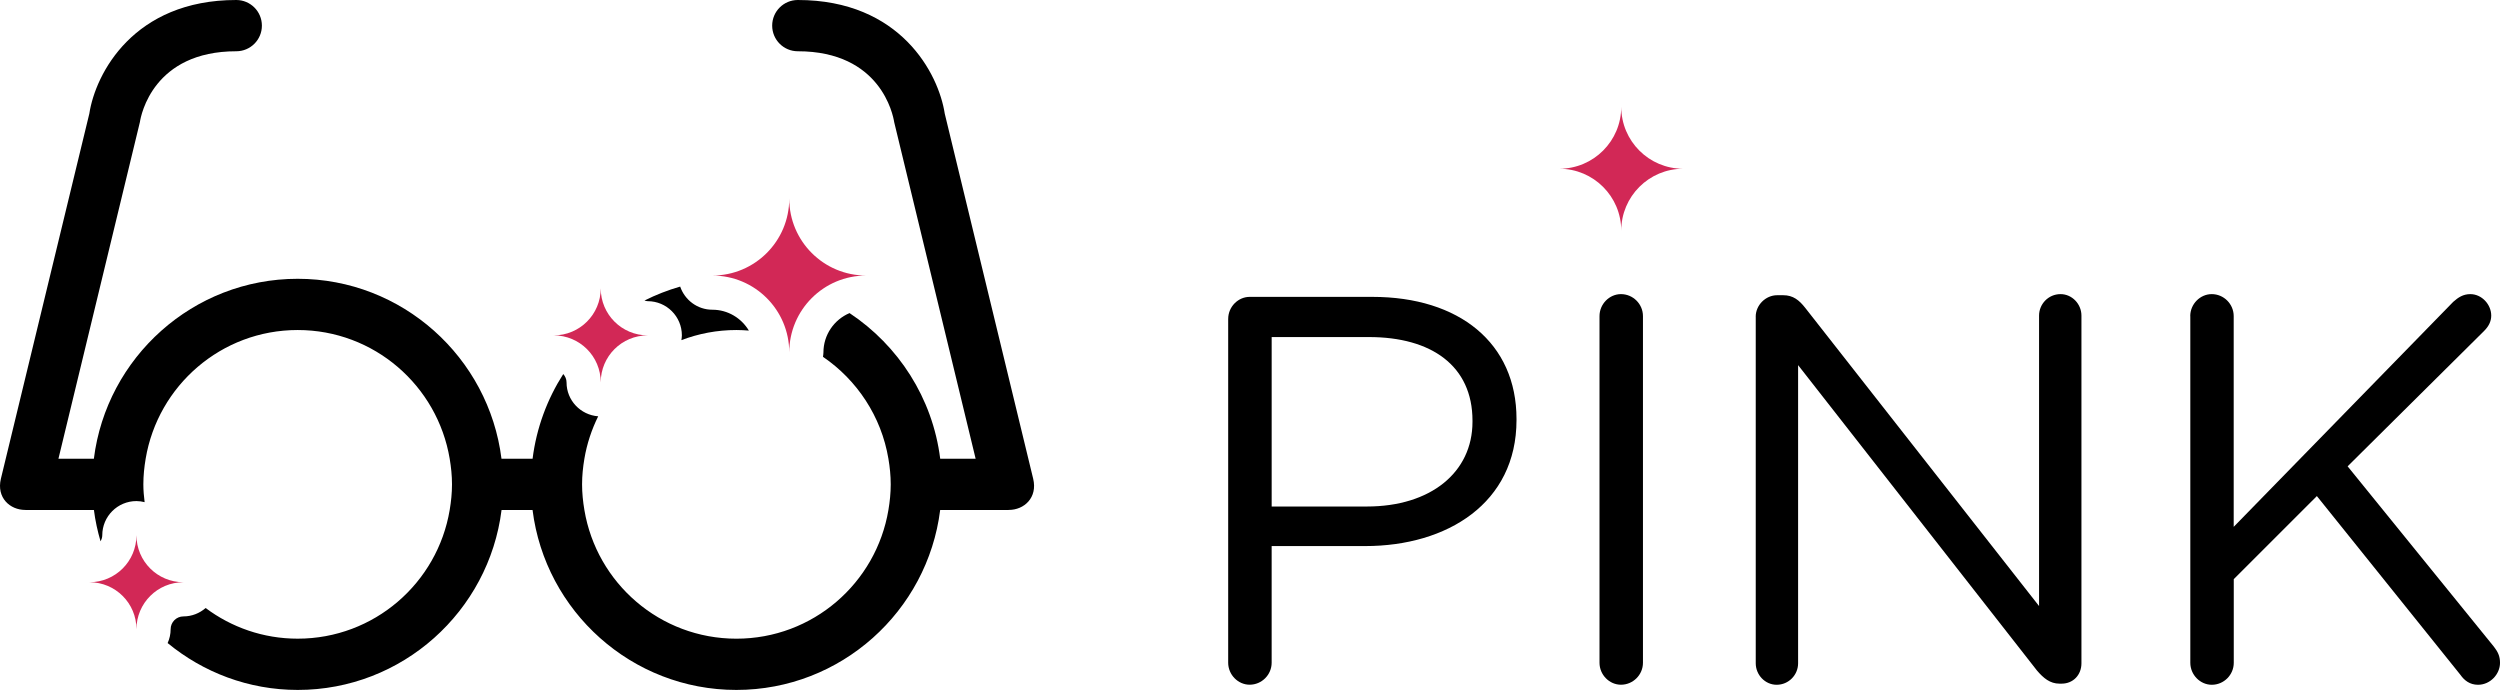
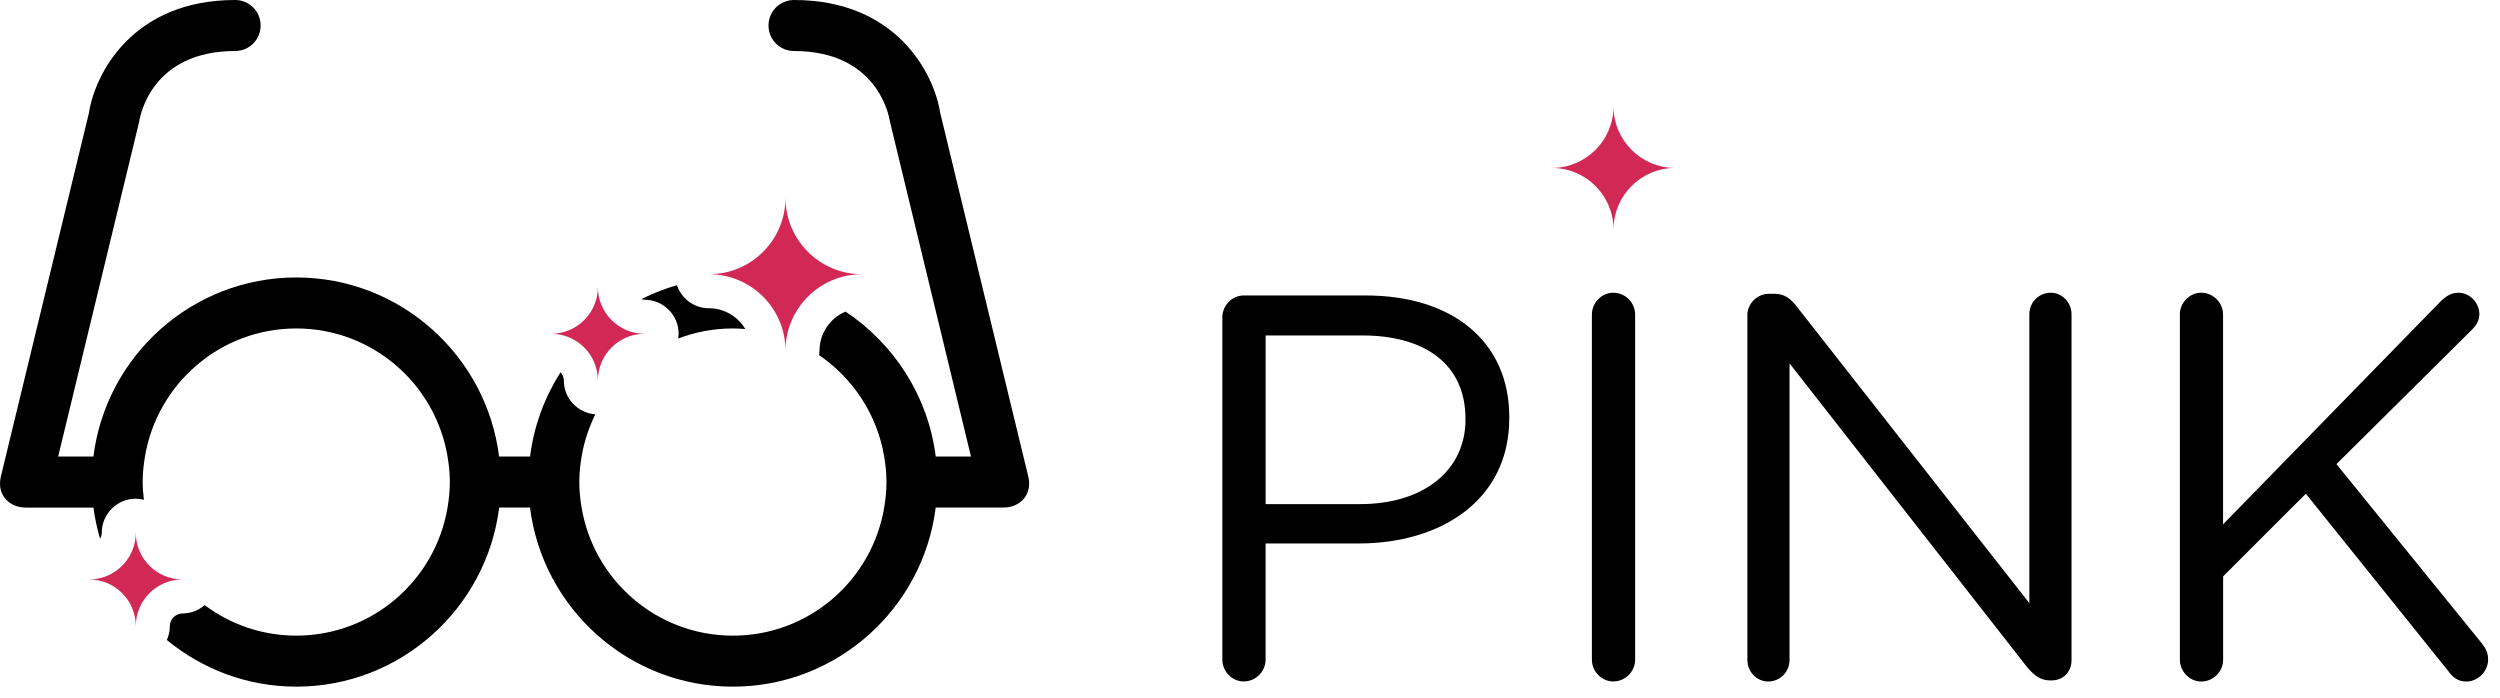
- <svg xmlns="http://www.w3.org/2000/svg" version="1.1" id="Layer_2" x="0px" y="0px" width="146.3px" height="40.375px" viewBox="0 0 146.3 40.375" enable-background="new 0 0 146.3 40.375" xml:space="preserve">
+ <svg xmlns="http://www.w3.org/2000/svg" width="147" height="41" viewBox="0 0 147 41">
  <g>
    <path d="M71.874,18.661c0-0.708,0.58-1.288,1.256-1.288h7.18c5.087,0,8.436,2.704,8.436,7.146v0.064 c0,4.861-4.057,7.373-8.854,7.373h-5.475v6.825c0,0.708-0.58,1.288-1.288,1.288c-0.676,0-1.256-0.58-1.256-1.288V18.661z M79.988,29.641c3.734,0,6.182-1.996,6.182-4.959v-0.063c0-3.22-2.414-4.894-6.053-4.894h-5.699v9.917H79.988L79.988,29.641z" />
    <path d="M93.603,18.5c0-0.708,0.579-1.288,1.255-1.288c0.709,0,1.288,0.58,1.288,1.288v20.283 c0,0.708-0.579,1.287-1.288,1.287c-0.676,0-1.255-0.579-1.255-1.287V18.5z" />
    <path d="M102.744,18.532c0-0.676,0.58-1.256,1.256-1.256h0.354c0.58,0,0.935,0.29,1.288,0.74l13.684,17.45V18.468 c0-0.676,0.547-1.256,1.256-1.256c0.676,0,1.224,0.58,1.224,1.256v20.349c0,0.676-0.481,1.19-1.158,1.19h-0.129c-0.548,0-0.935-0.321-1.319-0.772l-13.975-17.868v17.45c0,0.676-0.547,1.256-1.256,1.256c-0.676,0-1.223-0.58-1.223-1.256V18.532 H102.744z" />
    <path d="M128.173,18.5c0-0.708,0.58-1.288,1.257-1.288c0.708,0,1.286,0.58,1.286,1.288v12.331l12.848-13.168 c0.29-0.257,0.579-0.451,0.998-0.451c0.676,0,1.225,0.612,1.225,1.256c0,0.354-0.162,0.644-0.42,0.901l-7.984,7.92l8.564,10.561 c0.225,0.291,0.354,0.547,0.354,0.935c0,0.676-0.578,1.288-1.286,1.288c-0.483,0-0.806-0.258-1.03-0.58l-8.402-10.463l-4.863,4.861 v4.894c0,0.708-0.578,1.288-1.286,1.288c-0.677,0-1.257-0.58-1.257-1.288V18.5H128.173z" />
  </g>
  <path fill="#D22856" d="M98.498,9.875c-2.002,0-3.623-1.623-3.623-3.624c0,2.001-1.623,3.624-3.625,3.624 c2.002,0,3.625,1.623,3.625,3.624C94.875,11.498,96.496,9.875,98.498,9.875z" />
  <g>
    <path d="M43.094,19.313c0.246,0,0.489,0.014,0.73,0.033c-0.437-0.728-1.227-1.221-2.136-1.221 c-0.877,0-1.614-0.568-1.884-1.354c-0.727,0.208-1.425,0.482-2.089,0.816c0.062,0.017,0.122,0.038,0.188,0.038c1.104,0,2,0.896,2,2 c0,0.096-0.015,0.188-0.028,0.281C40.875,19.524,41.959,19.313,43.094,19.313z" />
    <path d="M60.462,28.016c-0.002-0.009-5.175-21.365-5.175-21.365C54.926,4.303,52.694,0,46.688,0 c-0.829,0-1.5,0.671-1.5,1.5s0.671,1.5,1.5,1.5c4.856,0,5.575,3.729,5.639,4.143l4.767,19.701h-2.073 c-0.445-3.557-2.453-6.628-5.305-8.522c-0.897,0.379-1.529,1.269-1.529,2.303c0,0.088-0.015,0.171-0.026,0.256 c1.991,1.358,3.415,3.489,3.829,5.964c0.082,0.489,0.135,0.988,0.135,1.5s-0.053,1.012-0.135,1.5 c-0.716,4.272-4.421,7.531-8.896,7.531c-4.475,0-8.181-3.259-8.896-7.531c-0.082-0.488-0.135-0.988-0.135-1.5 s0.053-1.011,0.135-1.5c0.147-0.878,0.427-1.711,0.808-2.483c-1.034-0.078-1.852-0.932-1.852-1.985 c0-0.189-0.077-0.357-0.192-0.489c-0.938,1.469-1.569,3.15-1.795,4.958h-1.82c-0.741-5.927-5.802-10.531-11.927-10.531 S6.235,20.917,5.493,26.844H3.42L8.187,7.143C8.25,6.729,8.97,3,13.826,3c0.829,0,1.5-0.671,1.5-1.5S14.655,0,13.826,0 C7.82,0,5.588,4.303,5.227,6.651c0,0-5.173,21.356-5.175,21.365c-0.266,1.109,0.531,1.826,1.426,1.826 c0.012,0,0.023,0.004,0.036,0.004h3.982c0.079,0.628,0.215,1.237,0.387,1.831c0.059-0.106,0.102-0.224,0.102-0.354 c0-1.104,0.896-2,2-2c0.166,0,0.324,0.025,0.478,0.063c-0.043-0.343-0.074-0.688-0.074-1.042c0-0.512,0.053-1.011,0.135-1.5 c0.715-4.271,4.421-7.531,8.896-7.531s8.18,3.26,8.896,7.531c0.082,0.489,0.135,0.988,0.135,1.5s-0.053,1.012-0.135,1.5 c-0.715,4.272-4.421,7.531-8.896,7.531c-2.022,0-3.883-0.67-5.386-1.794c-0.35,0.302-0.8,0.491-1.299,0.491 c-0.413,0-0.749,0.336-0.749,0.748c0,0.29-0.065,0.564-0.176,0.812c2.075,1.708,4.722,2.743,7.614,2.743 c6.125,0,11.185-4.604,11.927-10.53h1.814c0.742,5.926,5.802,10.53,11.927,10.53s11.186-4.604,11.927-10.53H59 c0.012,0,0.023-0.004,0.036-0.004C59.931,29.842,60.728,29.125,60.462,28.016z" />
  </g>
  <g>
    <g>
      <path fill="#D22856" d="M50.686,16.125c-2.485,0-4.499-2.014-4.499-4.499c0,2.485-2.014,4.499-4.499,4.499 c2.485,0,4.499,2.014,4.499,4.499C46.187,18.139,48.2,16.125,50.686,16.125z" />
    </g>
  </g>
  <g>
    <g>
      <path fill="#D22856" d="M37.904,19.626c-1.519,0-2.749-1.23-2.749-2.749c0,1.519-1.23,2.749-2.749,2.749 c1.519,0,2.749,1.229,2.749,2.749C35.155,20.855,36.386,19.626,37.904,19.626z" />
    </g>
  </g>
  <g>
    <g>
      <path fill="#D22856" d="M10.734,34.072c-1.519,0-2.749-1.23-2.749-2.75c0,1.52-1.23,2.75-2.749,2.75 c1.519,0,2.749,1.229,2.749,2.748C7.985,35.303,9.215,34.072,10.734,34.072z" />
    </g>
  </g>
</svg>
